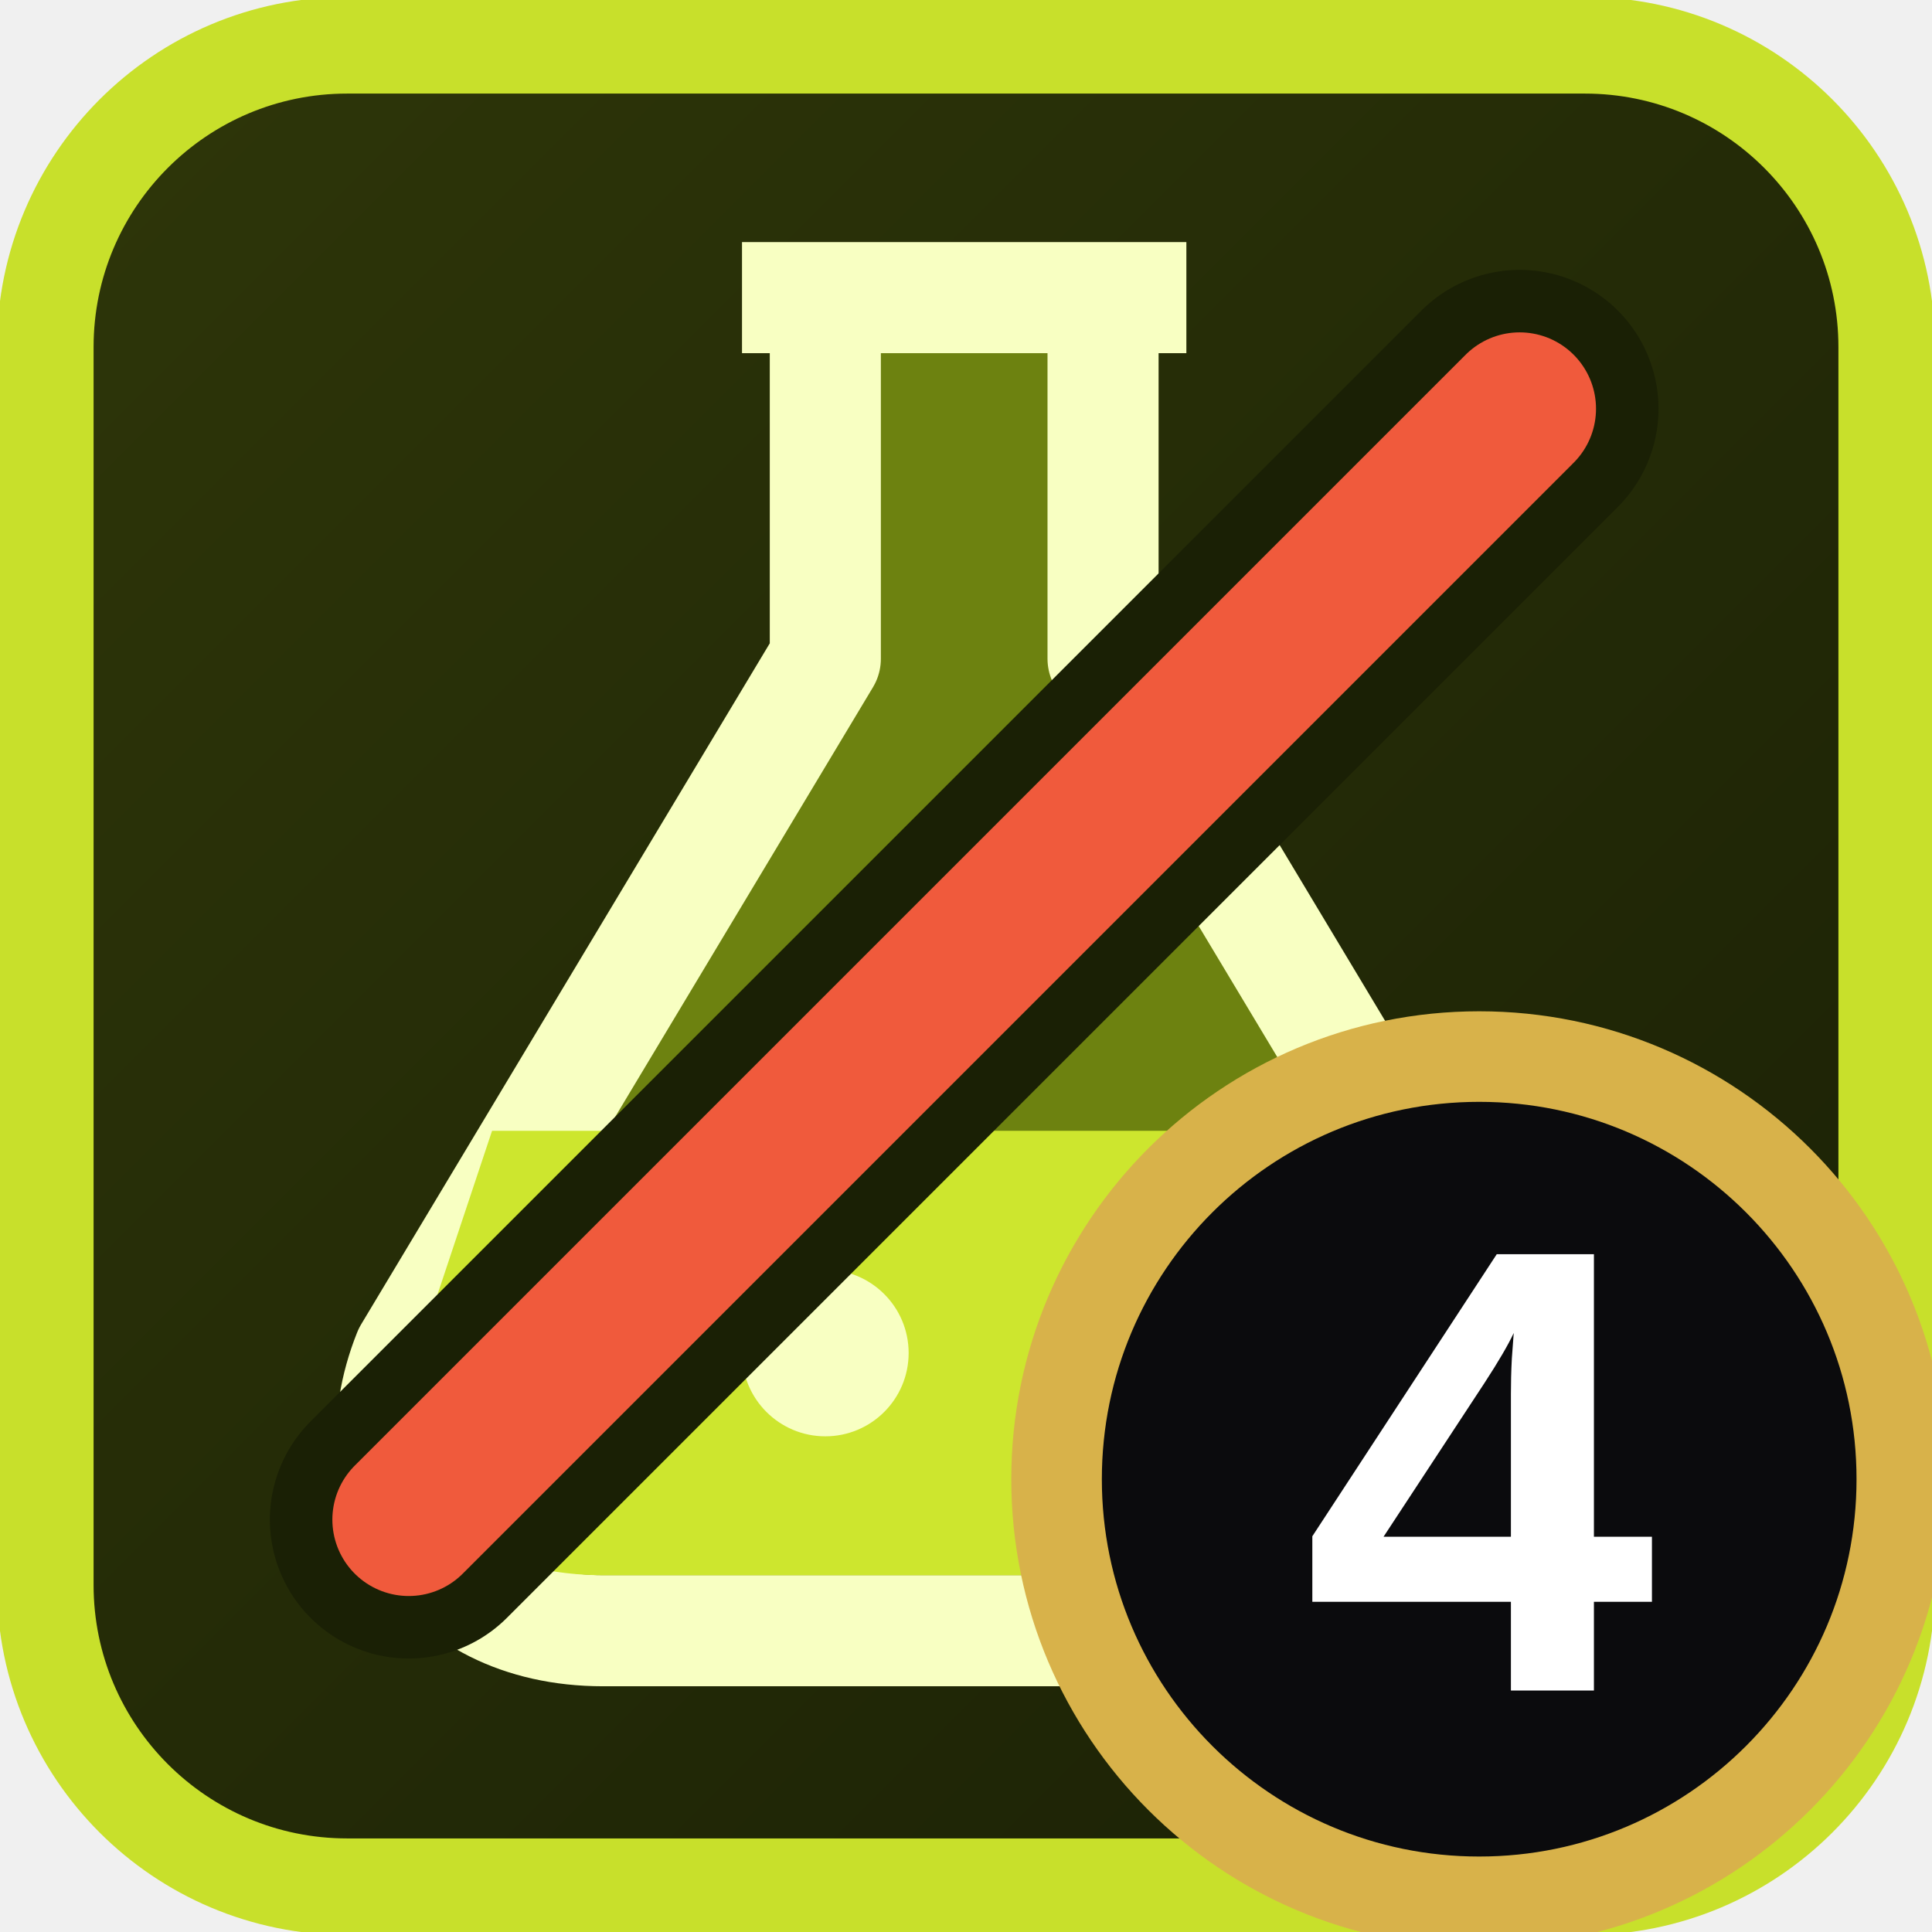
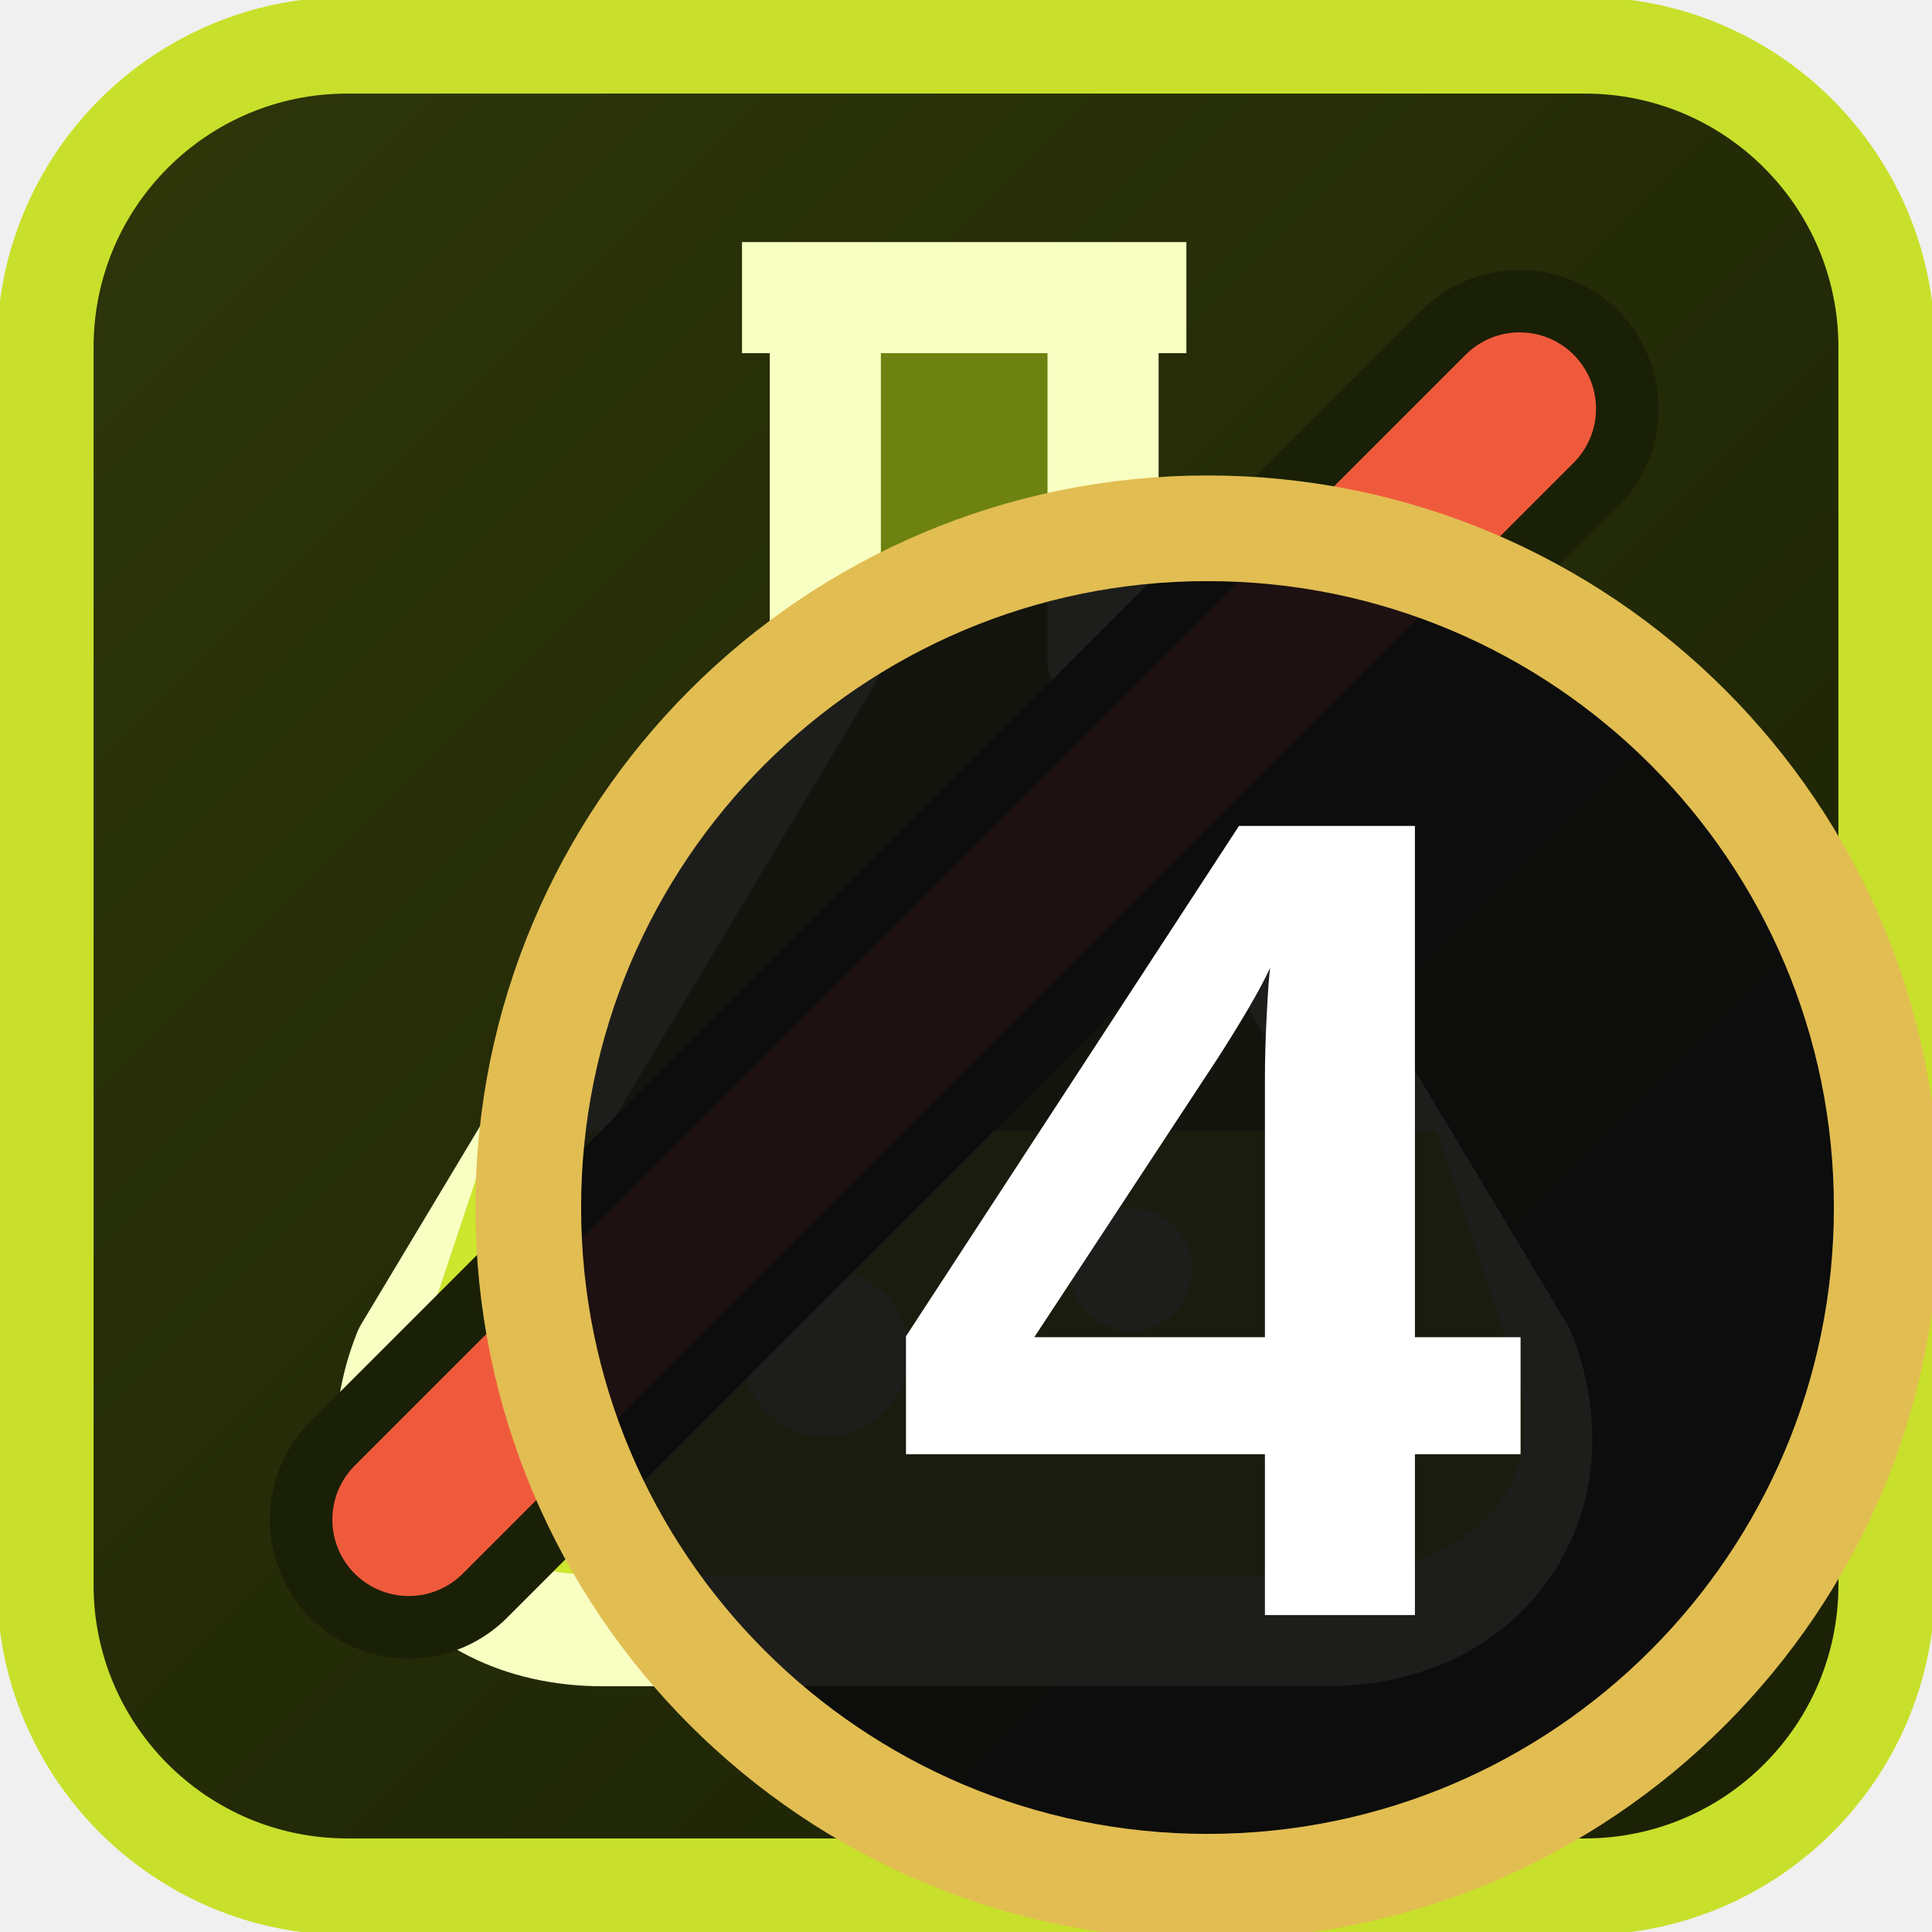
<svg xmlns="http://www.w3.org/2000/svg" viewBox="0 0 64 64" width="64" height="64">
  <defs>
    <linearGradient id="bg" x1="0%" y1="0%" x2="100%" y2="100%">
      <stop offset="0%" stop-color="#2e3609" />
      <stop offset="100%" stop-color="#1a2005" />
    </linearGradient>
  </defs>
  <rect x="1.5" y="1.5" width="61" height="61" rx="10" fill="url(#bg)" stroke="#c8e02b" stroke-width="3.2" />
  <g transform="translate(2.5,2.5) scale(0.92)">
    <path d="M24 8 H40 M27 8 V21 L12 46 C10 51 13 56 19 56 H45 C51 56 54 51 52 46 L37 21 V8" fill="#6d8210" stroke="#f8ffc2" stroke-width="4" stroke-linejoin="round" />
    <path d="M15 38 H49 L52 47 C53 51 50 54 45 54 H19 C14 54 11 51 12 47 Z" fill="#cde62e" />
    <circle cx="27" cy="46" r="3" fill="#f8ffc2" />
    <circle cx="38" cy="43" r="2.2" fill="#f8ffc2" />
    <path d="M12 52 L52 12" stroke="#1a2005" stroke-width="10" stroke-linecap="round" />
    <path d="M12 52 L52 12" stroke="#f05a3c" stroke-width="5.5" stroke-linecap="round" />
  </g>
  <g class="twod12-num">
-     <circle cx="49" cy="49" r="14" fill="#0b0b0d" stroke="#d8b24a" stroke-width="3" />
-     <text x="49" y="56" text-anchor="middle" font-family="Arial, Helvetica, sans-serif" font-size="21" font-weight="900" fill="#ffffff">4</text>
+     <circle cx="40" cy="40" r="22.5" fill="#0b0b0d" fill-opacity="0.92" stroke="#e2bd52" stroke-width="3.5" />
+     <text x="40" y="53.5" text-anchor="middle" font-family="Arial, Helvetica, sans-serif" font-size="38" font-weight="900" fill="#ffffff">4</text>
  </g>
</svg>
